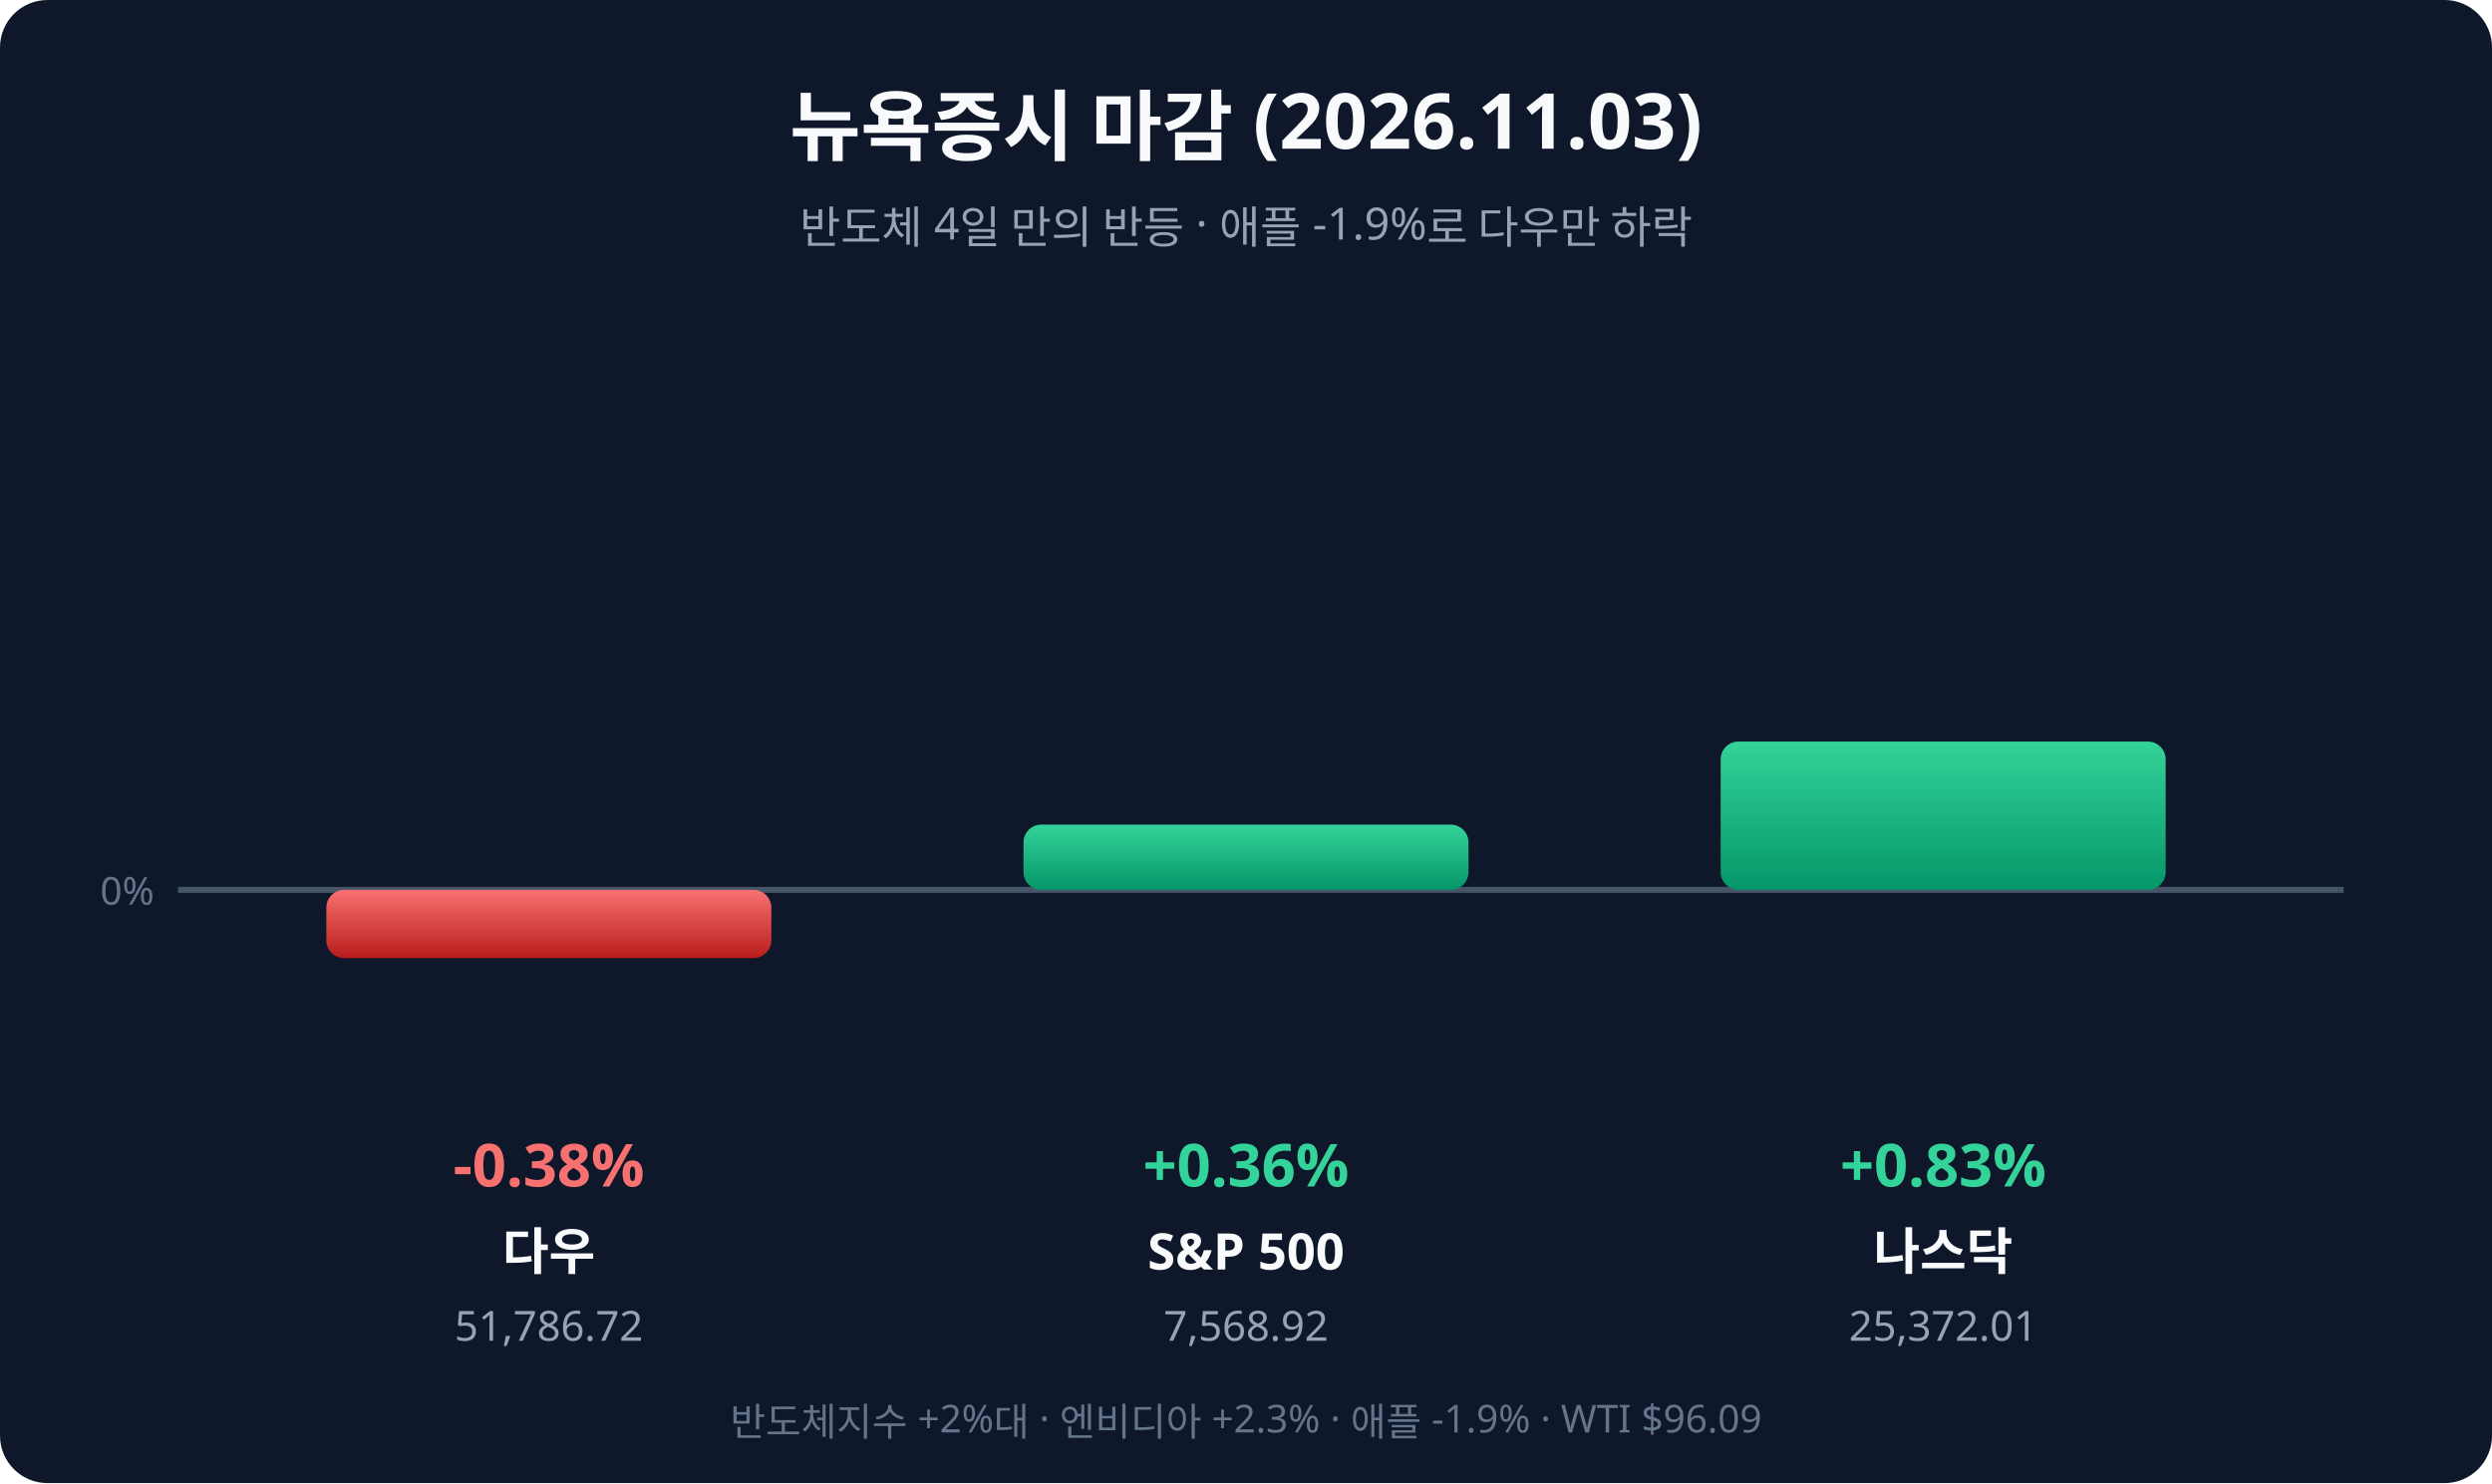
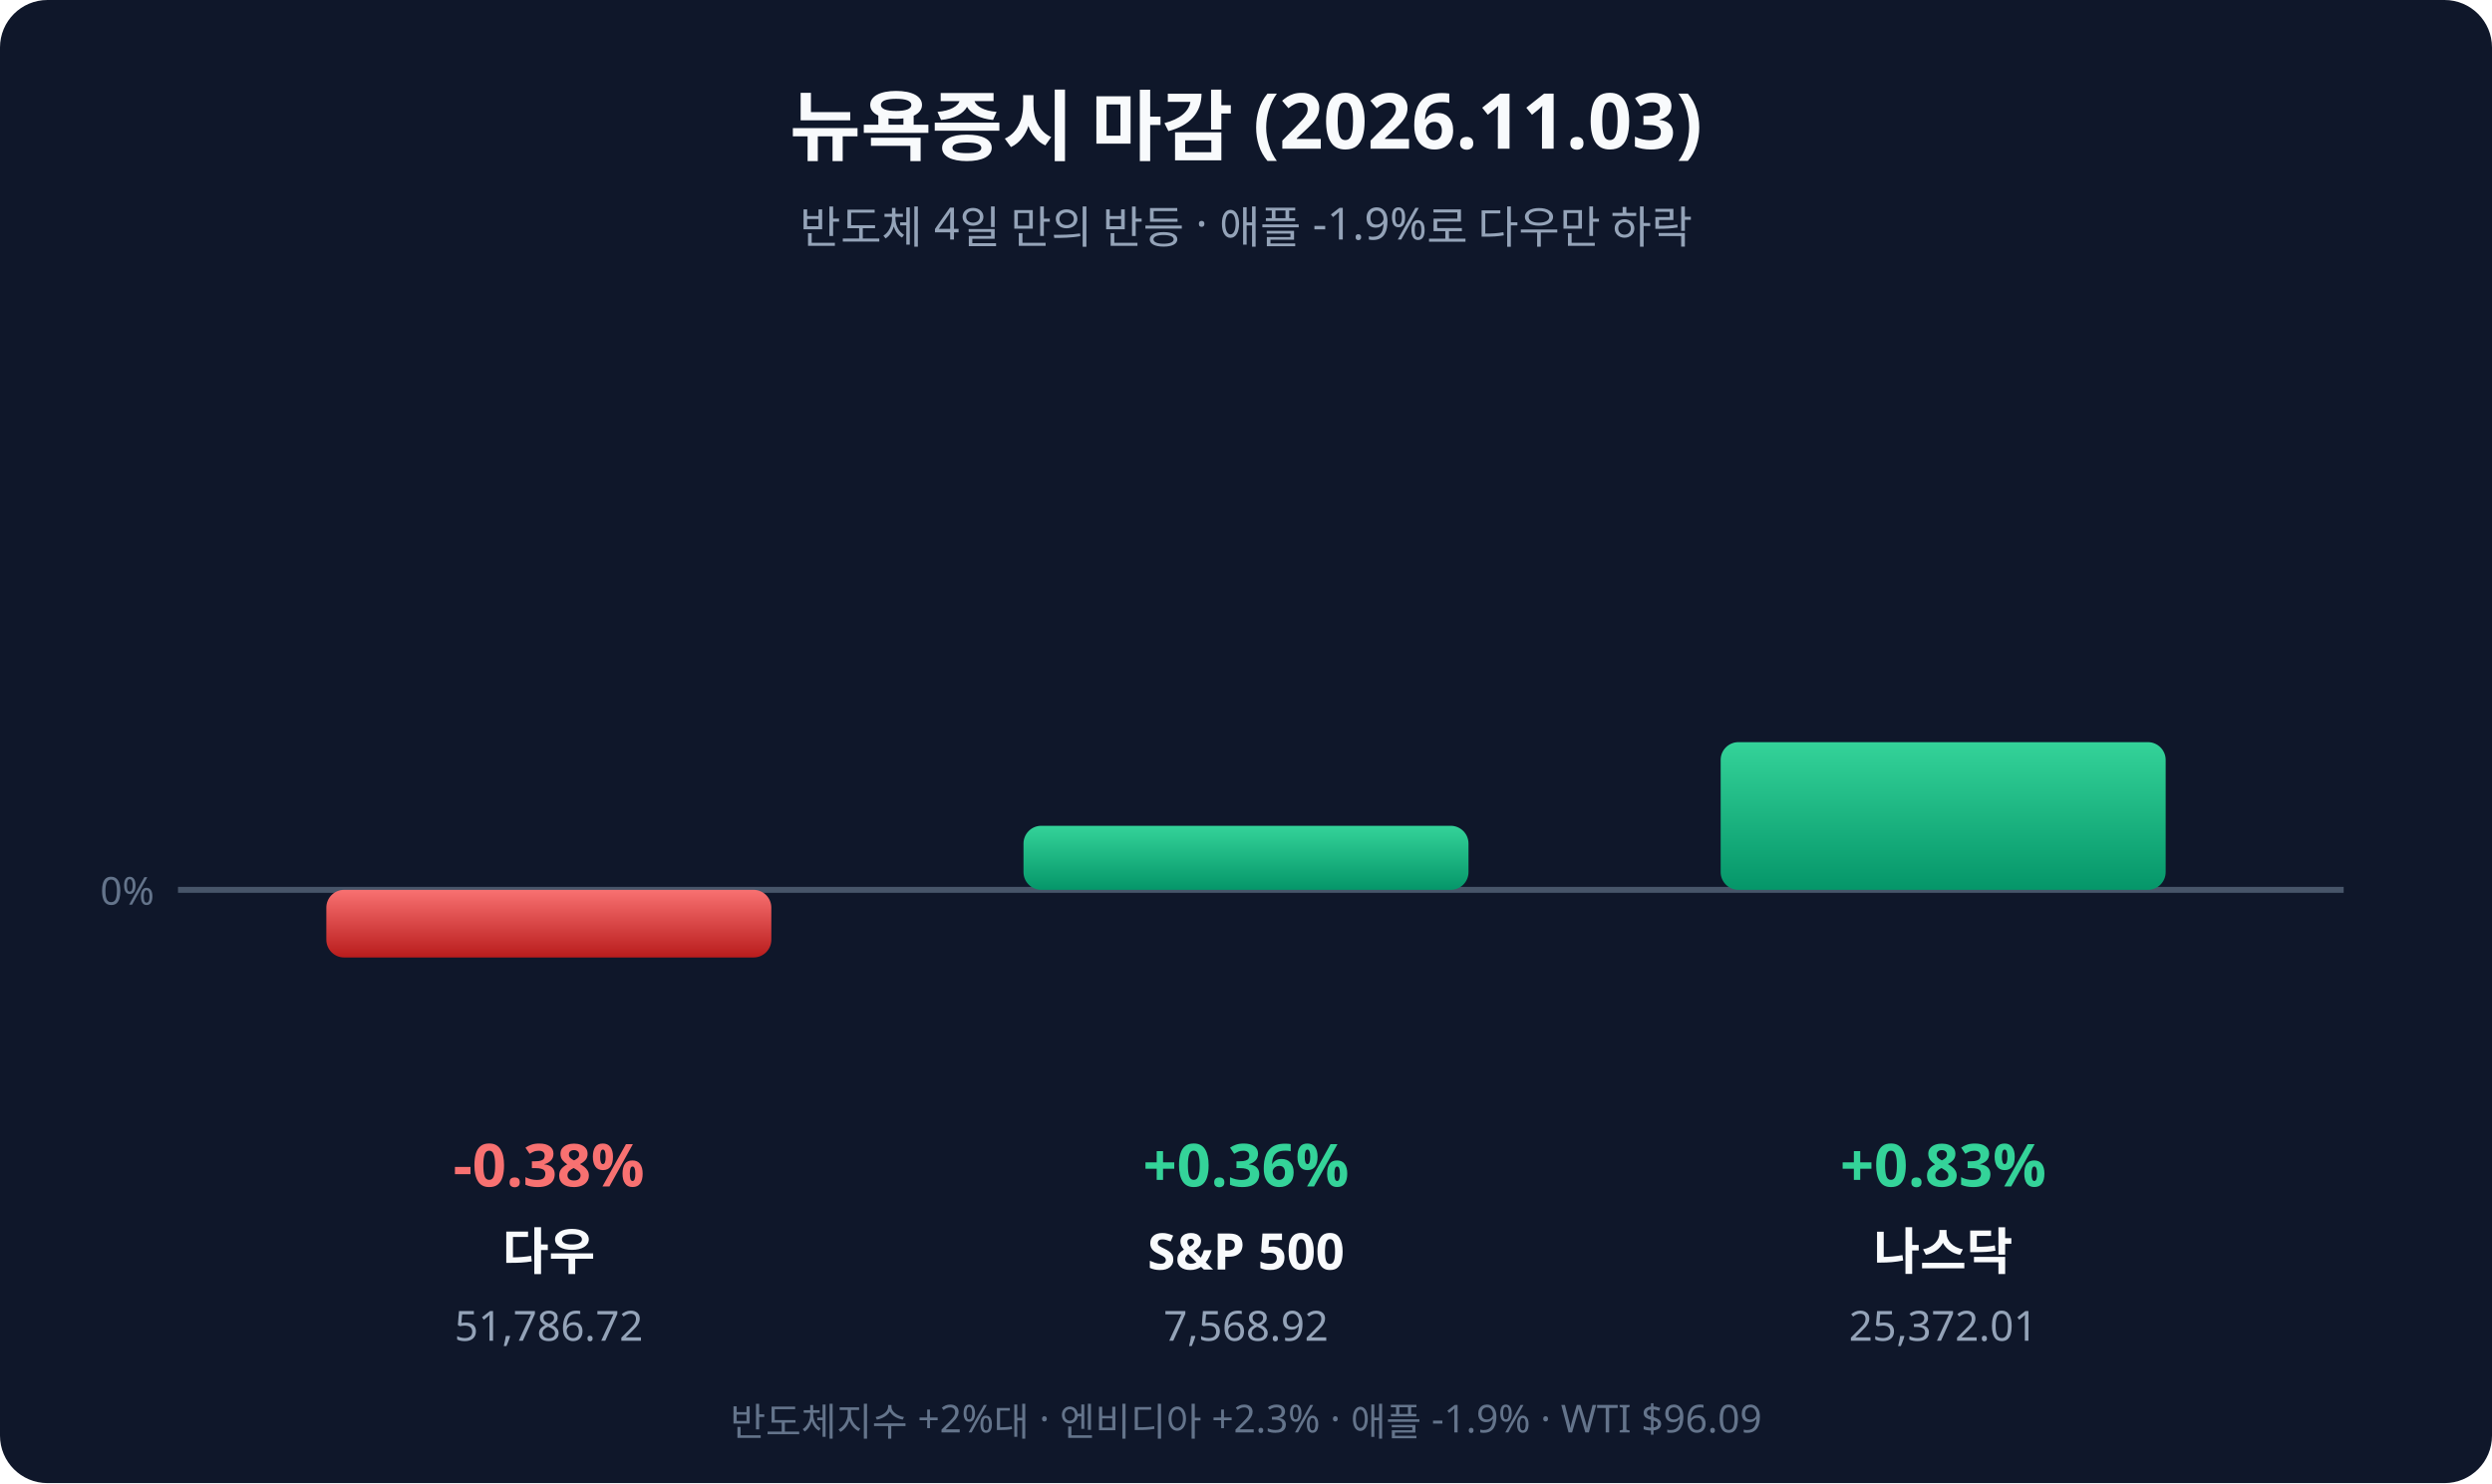
<svg xmlns="http://www.w3.org/2000/svg" width="840" height="500" viewBox="0 0 840 500">
  <rect width="840" height="500" rx="16" fill="#0f172a" />
  <text x="420" y="52" font-family="'Apple SD Gothic Neo','Malgun Gothic',sans-serif" font-size="26" font-weight="700" fill="#f8fafc" text-anchor="middle">뉴욕증시 마감 (2026.11.03)</text>
  <text x="420" y="82" font-family="'Apple SD Gothic Neo','Malgun Gothic',sans-serif" font-size="15" fill="#94a3b8" text-anchor="middle">반도체 4일 만의 반등 · 애플 -1.9%로 다우만 하락</text>
  <defs>
    <linearGradient id="up" x1="0" y1="0" x2="0" y2="1">
      <stop offset="0%" stop-color="#34d399" />
      <stop offset="100%" stop-color="#059669" />
    </linearGradient>
    <linearGradient id="dn" x1="0" y1="0" x2="0" y2="1">
      <stop offset="0%" stop-color="#f87171" />
      <stop offset="100%" stop-color="#b91c1c" />
    </linearGradient>
  </defs>
  <line x1="60" y1="300" x2="790" y2="300" stroke="#475569" stroke-width="2" />
  <text x="52" y="305" font-family="'Apple SD Gothic Neo',sans-serif" font-size="13" fill="#64748b" text-anchor="end">0%</text>
-   <rect x="110" y="300" width="150" height="23" rx="6" fill="url(#dn)" />
+   <rect x="110" y="300" width="150" height="22.8" rx="6" fill="url(#dn)" />
  <text x="185" y="400" font-family="'Apple SD Gothic Neo','Malgun Gothic',sans-serif" font-size="20" font-weight="700" fill="#f87171" text-anchor="middle">-0.38%</text>
  <text x="185" y="428" font-family="'Apple SD Gothic Neo','Malgun Gothic',sans-serif" font-size="17" font-weight="700" fill="#f8fafc" text-anchor="middle">다우</text>
  <text x="185" y="452" font-family="'Apple SD Gothic Neo','Malgun Gothic',sans-serif" font-size="14" fill="#94a3b8" text-anchor="middle">51,786.72</text>
-   <rect x="345" y="278" width="150" height="22" rx="6" fill="url(#up)" />
+   <rect x="345" y="278.4" width="150" height="21.6" rx="6" fill="url(#up)" />
  <text x="420" y="400" font-family="'Apple SD Gothic Neo','Malgun Gothic',sans-serif" font-size="20" font-weight="700" fill="#34d399" text-anchor="middle">+0.36%</text>
  <text x="420" y="428" font-family="'Apple SD Gothic Neo','Malgun Gothic',sans-serif" font-size="17" font-weight="700" fill="#f8fafc" text-anchor="middle">S&amp;P 500</text>
  <text x="420" y="452" font-family="'Apple SD Gothic Neo','Malgun Gothic',sans-serif" font-size="14" fill="#94a3b8" text-anchor="middle">7,568.92</text>
-   <rect x="580" y="250" width="150" height="50" rx="6" fill="url(#up)" />
+   <rect x="580" y="250.2" width="150" height="49.8" rx="6" fill="url(#up)" />
  <text x="655" y="400" font-family="'Apple SD Gothic Neo','Malgun Gothic',sans-serif" font-size="20" font-weight="700" fill="#34d399" text-anchor="middle">+0.83%</text>
  <text x="655" y="428" font-family="'Apple SD Gothic Neo','Malgun Gothic',sans-serif" font-size="17" font-weight="700" fill="#f8fafc" text-anchor="middle">나스닥</text>
  <text x="655" y="452" font-family="'Apple SD Gothic Neo','Malgun Gothic',sans-serif" font-size="14" fill="#94a3b8" text-anchor="middle">25,372.01</text>
  <text x="420" y="484" font-family="'Apple SD Gothic Neo','Malgun Gothic',sans-serif" font-size="13" fill="#64748b" text-anchor="middle">반도체지수 +2%대 · 엔비디아 +2.3% · 애플 -1.9% · WTI $96.09</text>
</svg>
